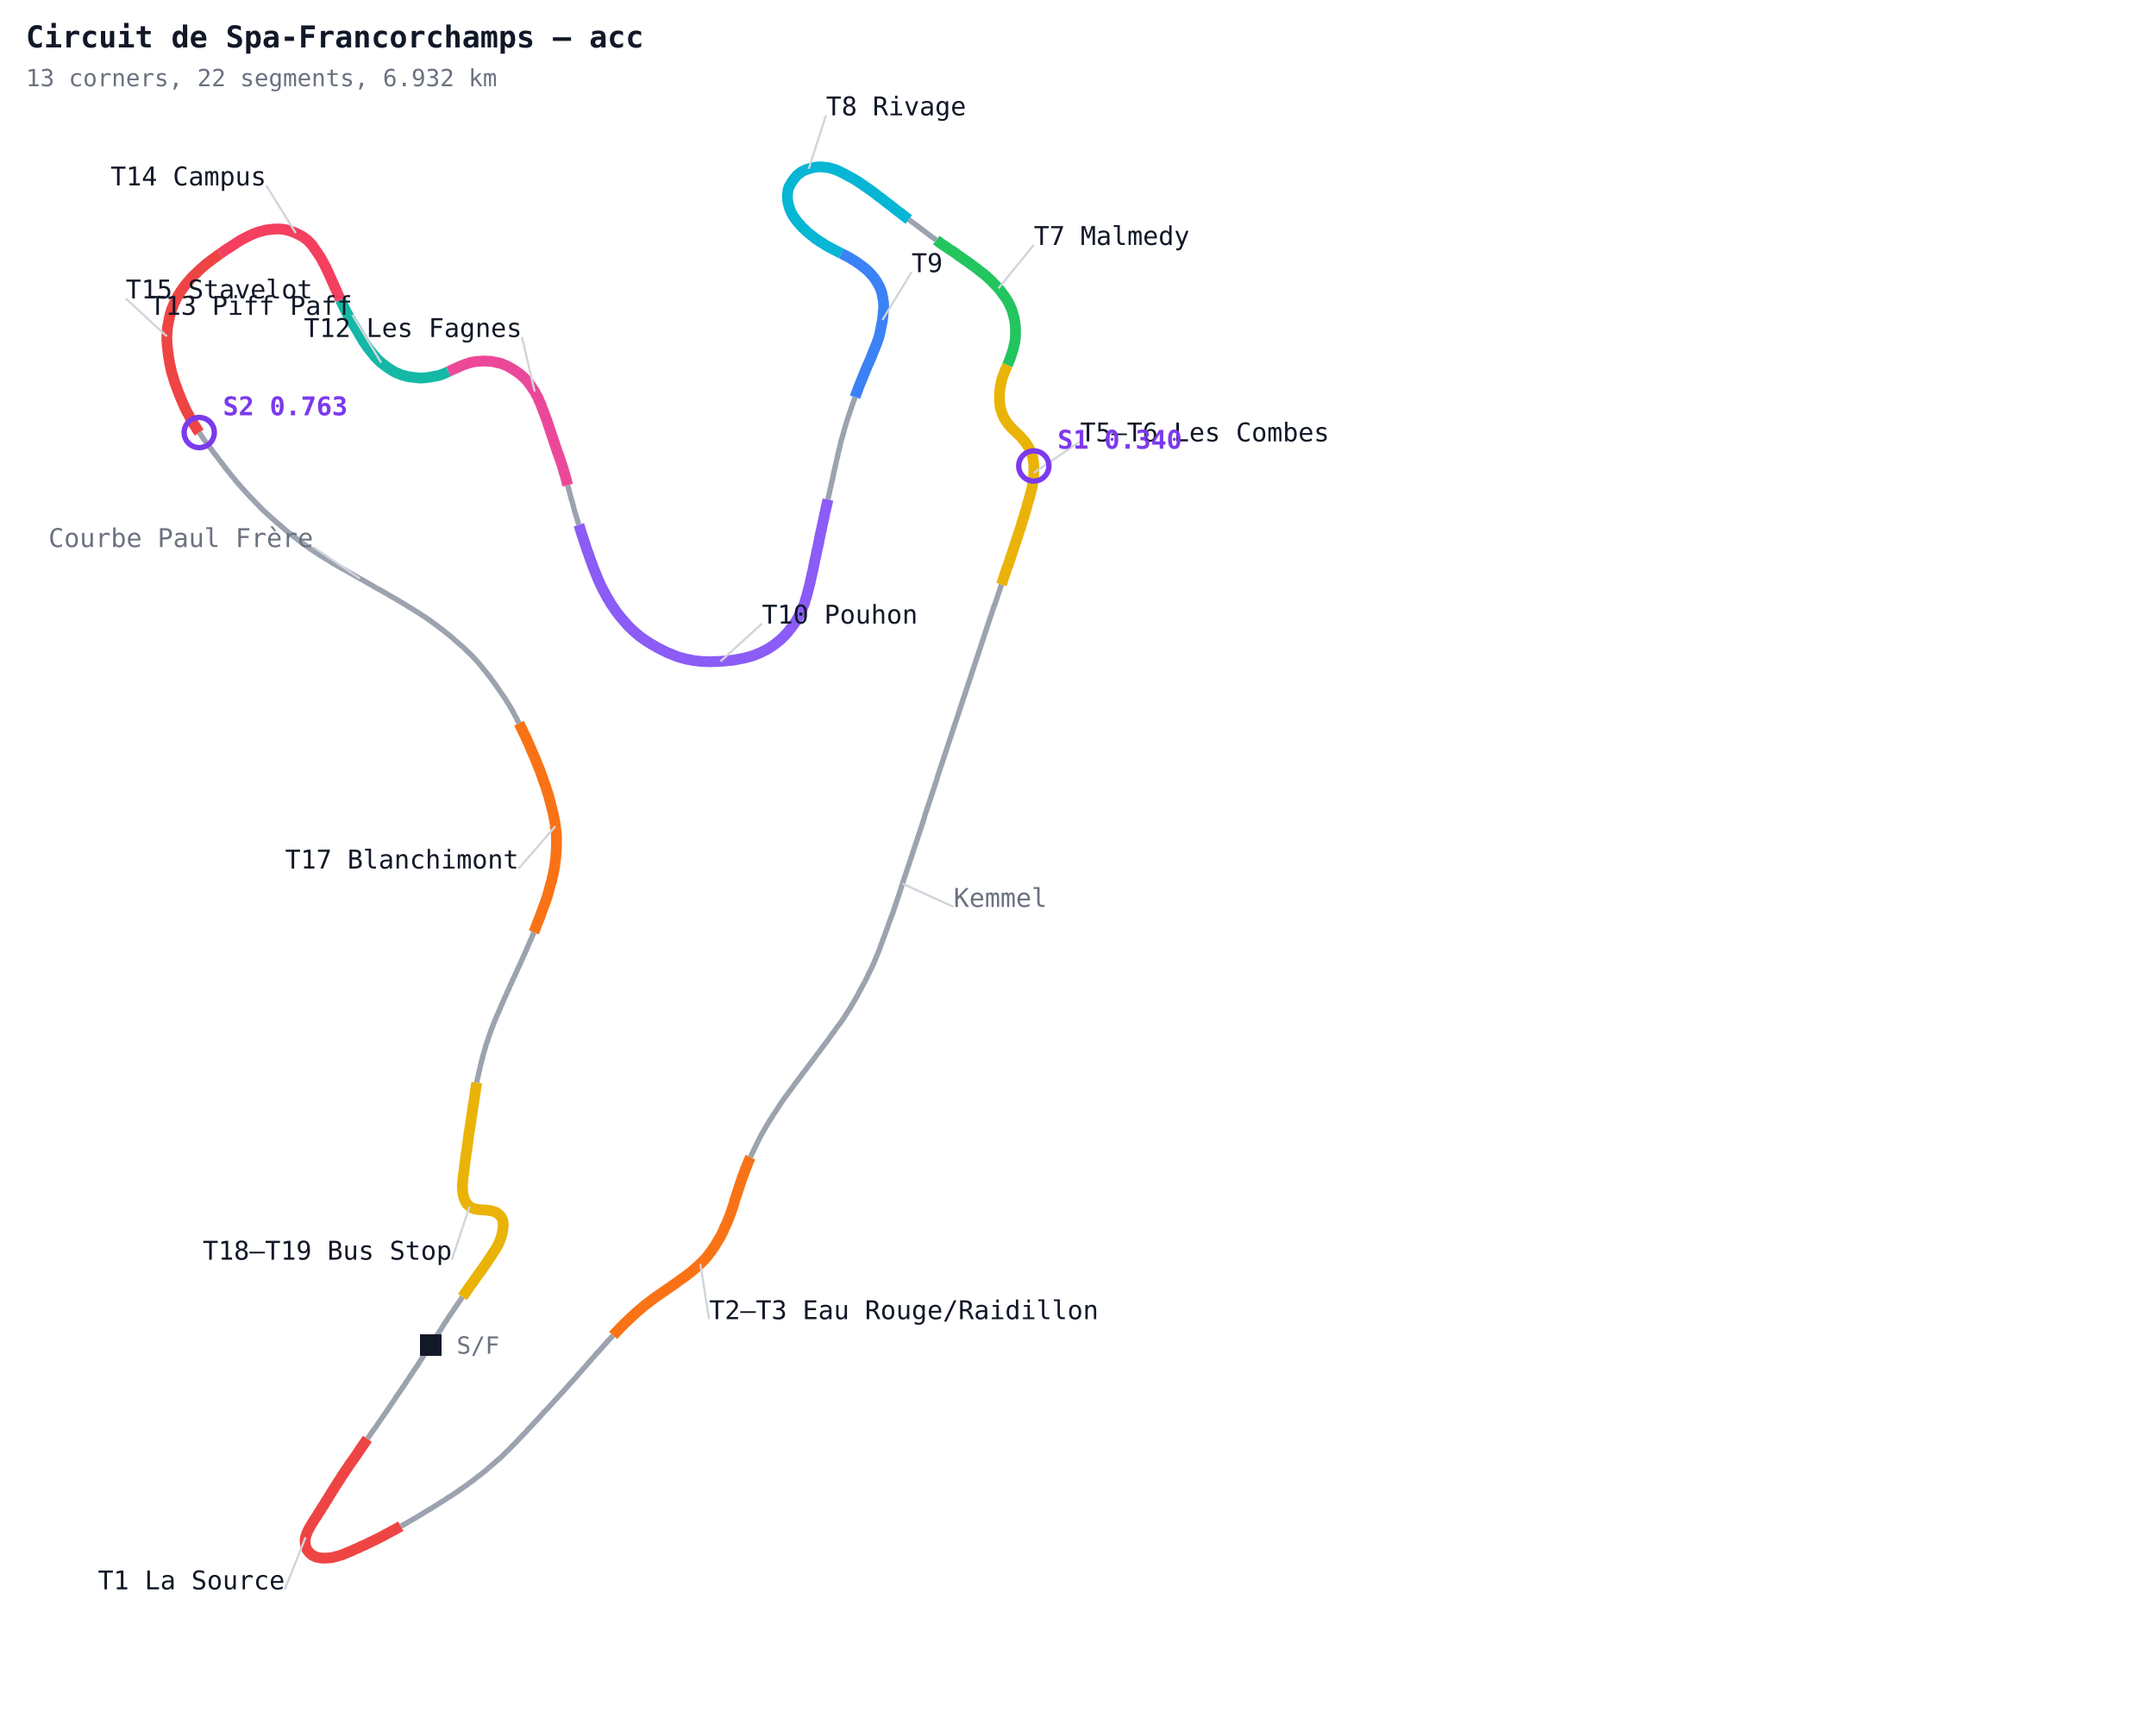
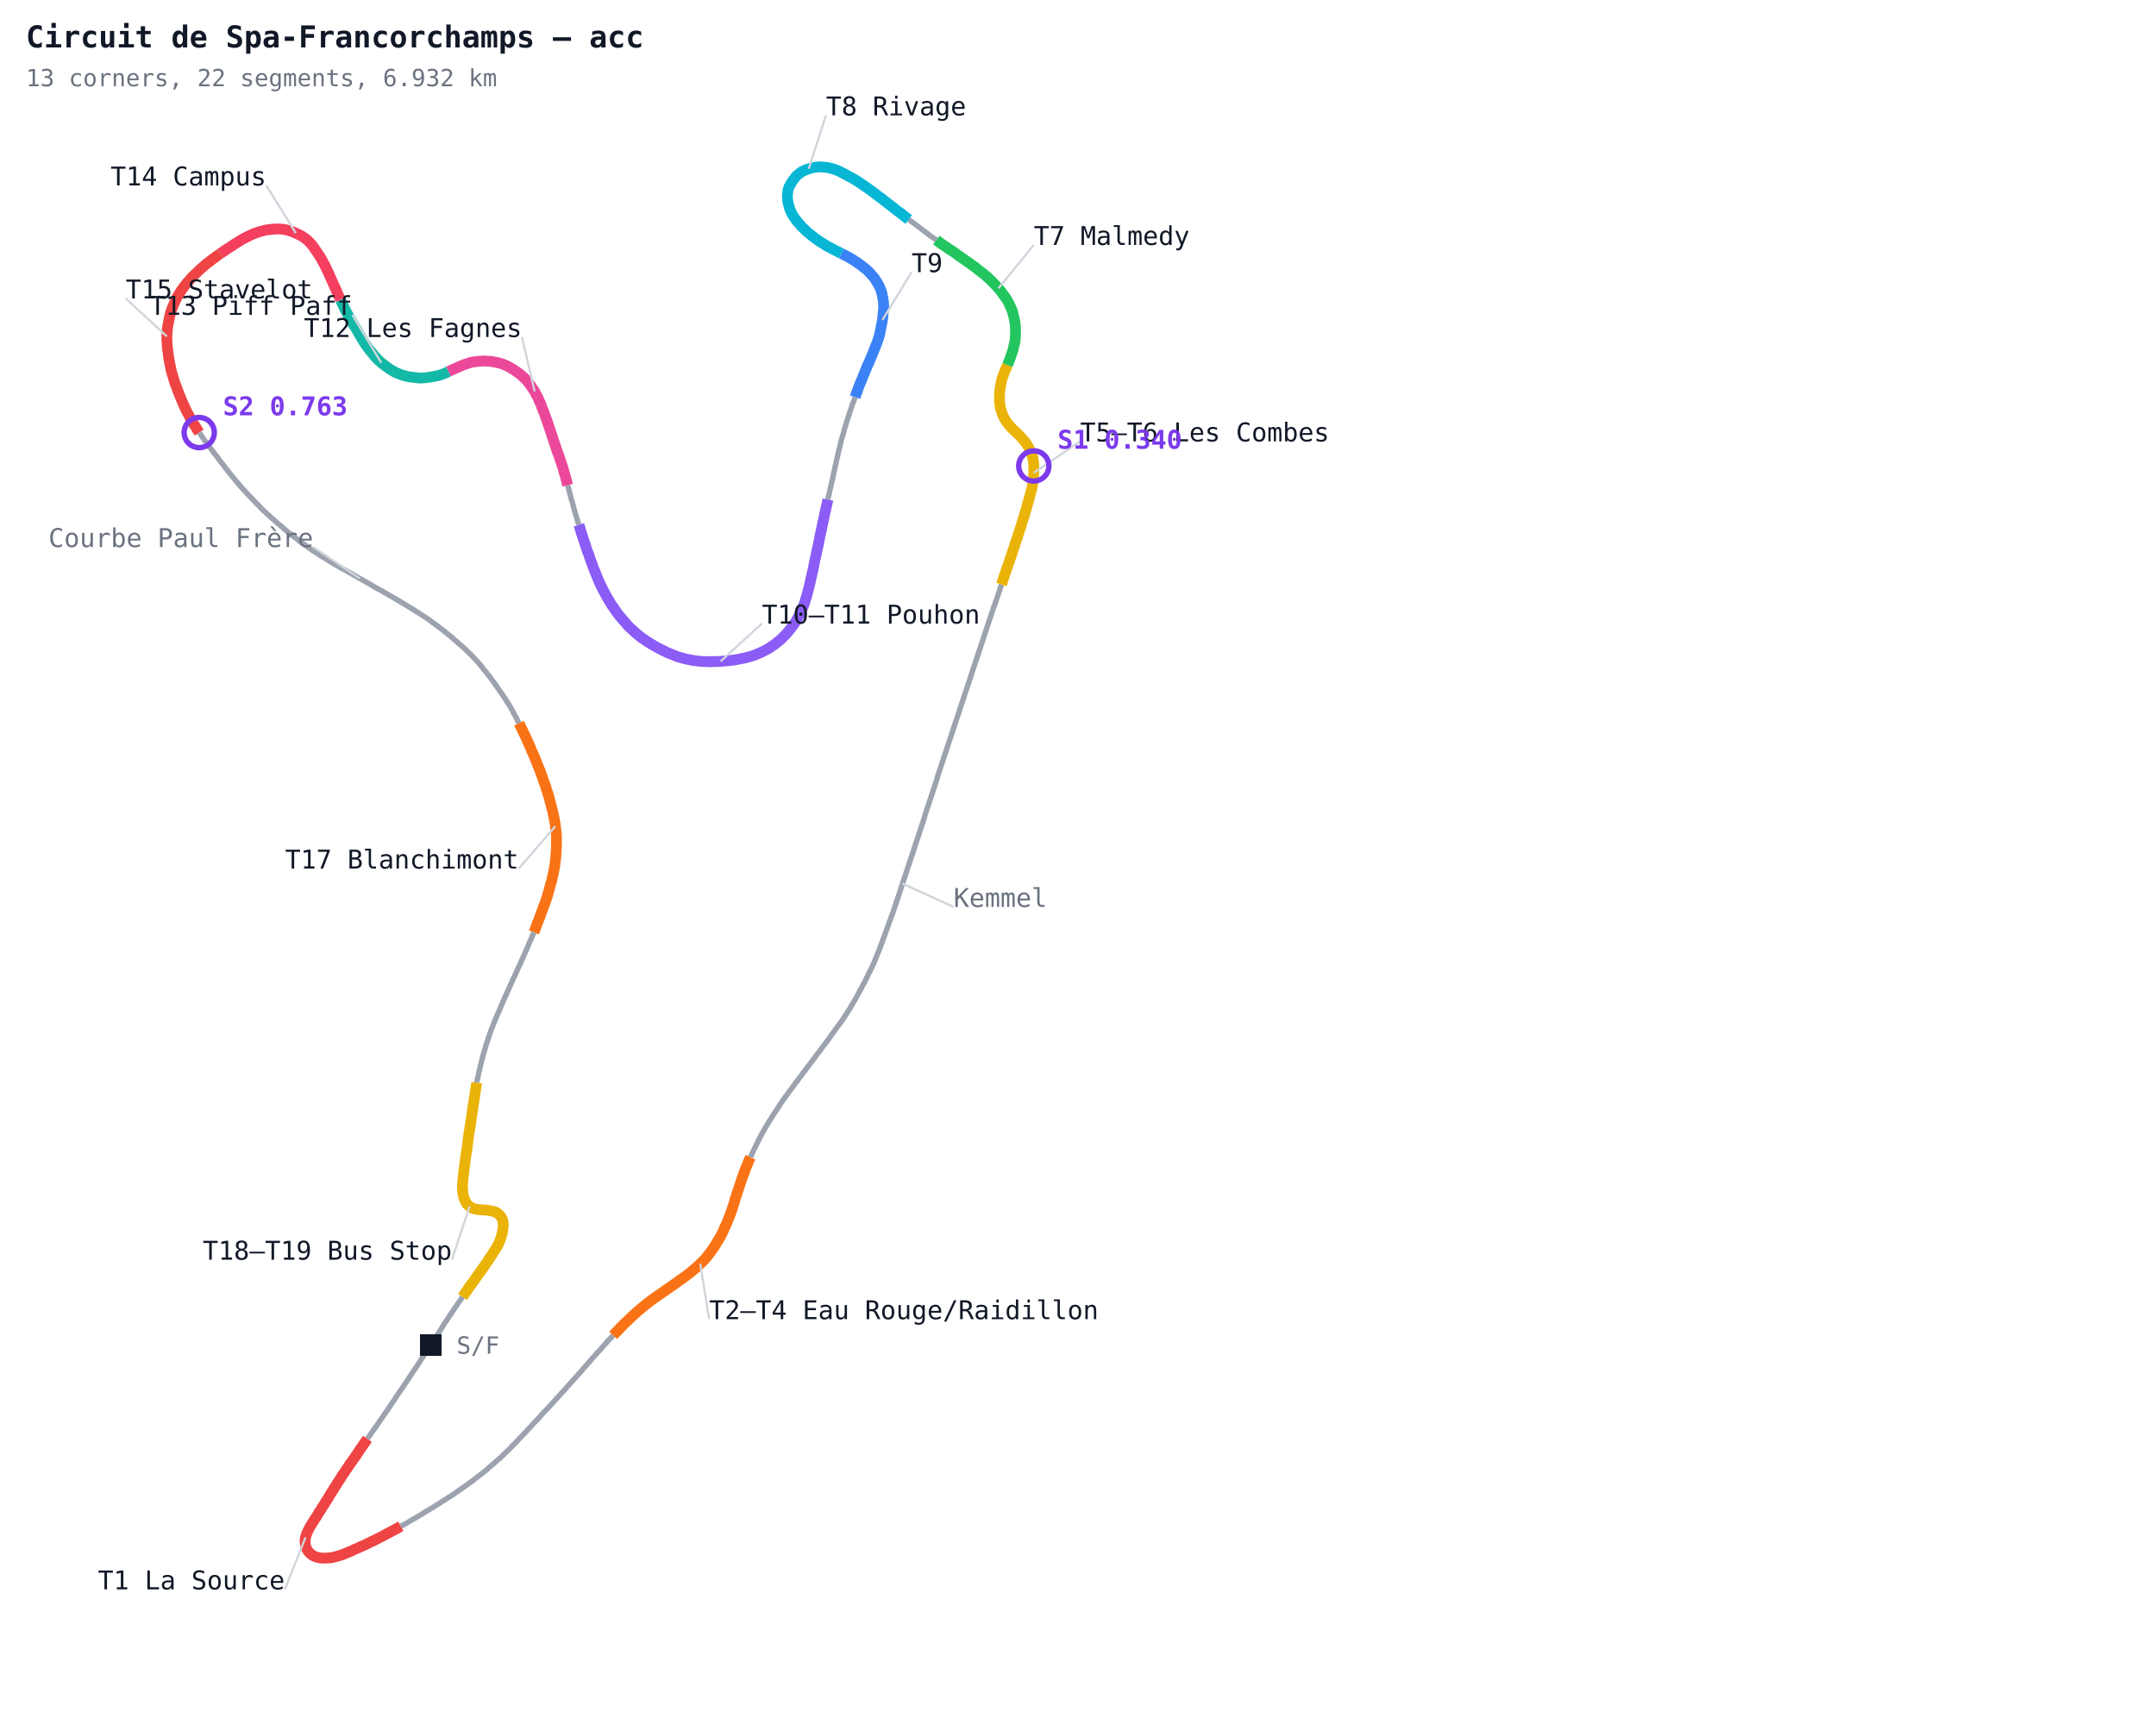
<svg xmlns="http://www.w3.org/2000/svg" width="1000" height="800" viewBox="0 0 1000 800">
  <defs>
    <style>
      .name { font-family: monospace; font-size: 12px; }
      .sector { font-family: monospace; font-size: 12px; fill: #7c3aed; font-weight: bold; }
      .title { font-family: monospace; font-size: 14px; fill: #111827; font-weight: bold; }
      .sub { font-family: monospace; font-size: 11px; fill: #6b7280; }
    </style>
  </defs>
  <rect width="1000" height="800" fill="#ffffff" />
  <polyline fill="none" stroke="#9ca3af" stroke-width="2.5" points="199.8,623.8 198.9,625.1 198.0,626.4 197.1,627.8 196.3,629.1 195.4,630.4 194.5,631.8 193.7,633.1 192.8,634.4 191.9,635.7 191.0,637.1 190.1,638.4 189.3,639.7 188.4,641.0 187.5,642.4 186.6,643.7 185.7,645.0 184.8,646.3 183.9,647.6 183.1,648.9 182.2,650.2 181.3,651.5 180.4,652.9 179.5,654.2 178.6,655.5 177.7,656.8 176.8,658.1 175.9,659.4 175.0,660.7 174.1,662.1 173.1,663.4 172.2,664.7 171.3,666.0 170.4,667.3" />
  <polyline fill="none" stroke="#ef4444" stroke-width="5" points="170.4,667.3 169.5,668.6 168.6,669.9 167.7,671.2 166.8,672.5 165.9,673.9 165.0,675.2 164.1,676.5 163.2,677.8 162.2,679.1 161.4,680.4 160.4,681.8 159.6,683.1 158.7,684.3 157.9,685.7 157.0,687.0 156.2,688.3 155.3,689.7 154.5,691.0 153.6,692.4 152.8,693.7 152.0,695.1 151.1,696.4 150.3,697.8 149.4,699.1 148.6,700.5 147.7,701.8 146.9,703.2 146.0,704.5 145.2,705.8 144.3,707.2 143.5,708.6 142.8,710.0 142.2,711.4 141.7,713.0 141.5,714.5 141.6,716.1 141.9,717.7 142.7,719.1 143.7,720.3 144.9,721.3 146.4,722.0 147.9,722.4 149.5,722.6 151.1,722.6 152.6,722.5 154.2,722.3 155.8,721.9 157.3,721.5 158.8,721.0 160.3,720.4 161.7,719.8 163.2,719.2 164.6,718.5 166.1,717.9 167.5,717.2 169.0,716.6 170.4,715.9 171.8,715.2 173.3,714.5 174.7,713.8 176.1,713.1 177.5,712.4 178.9,711.6 180.3,710.9 181.7,710.1 183.1,709.4 184.5,708.6 185.9,707.8" />
  <polyline fill="none" stroke="#9ca3af" stroke-width="2.5" points="185.9,707.8 187.3,707.1 188.7,706.3 190.0,705.5 191.4,704.7 192.8,703.9 194.1,703.1 195.5,702.3 196.9,701.4 198.2,700.6 199.6,699.8 200.9,699.0 202.3,698.1 203.6,697.3 205.0,696.4 206.3,695.6 207.6,694.7 209.0,693.9 210.3,693.0 211.6,692.1 212.9,691.2 214.2,690.3 215.5,689.4 216.8,688.5 218.1,687.5 219.4,686.6 220.6,685.6 221.9,684.6 223.1,683.7 224.4,682.7 225.6,681.7 226.8,680.6 228.0,679.6 229.2,678.6 230.4,677.5 231.6,676.5 232.7,675.5 233.9,674.3 235.0,673.2 236.2,672.1 237.2,671.0 238.4,669.8 239.5,668.7 240.6,667.5 241.7,666.4 242.8,665.2 243.9,664.1 244.9,662.9 246.0,661.8 247.1,660.6 248.2,659.4 249.3,658.3 250.4,657.1 251.4,655.9 252.5,654.7 253.6,653.6 254.7,652.4 255.8,651.2 256.8,650.1 257.9,648.9 259.0,647.7 260.0,646.6 261.1,645.4 262.2,644.2 263.2,643.0 264.3,641.8 265.3,640.7 266.4,639.5 267.5,638.3 268.5,637.1 269.6,635.9 270.6,634.7 271.7,633.5 272.7,632.3 273.8,631.1 274.8,629.9 275.9,628.7 276.9,627.5 278.0,626.4 279.0,625.2 280.1,624.0 281.2,622.8 282.2,621.6 283.3,620.5 284.4,619.3" />
  <polyline fill="none" stroke="#f97316" stroke-width="5" points="284.4,619.3 285.5,618.1 286.6,617.0 287.7,615.8 288.8,614.7 289.9,613.6 291.1,612.5 292.2,611.4 293.4,610.3 294.5,609.3 295.7,608.2 296.9,607.2 298.2,606.1 299.4,605.1 300.6,604.2 301.9,603.2 303.2,602.2 304.5,601.3 305.8,600.4 307.1,599.5 308.4,598.6 309.7,597.7 311.0,596.8 312.3,595.9 313.6,595.0 314.9,594.0 316.2,593.1 317.5,592.2 318.7,591.3 320.0,590.3 321.2,589.3 322.4,588.3 323.6,587.2 324.8,586.1 325.9,585.0 327.0,583.9 328.0,582.7 329.0,581.4 329.9,580.2 330.8,578.9 331.7,577.6 332.5,576.2 333.3,574.9 334.1,573.6 334.8,572.2 335.5,570.8 336.1,569.3 336.8,567.9 337.4,566.5 338.0,565.0 338.6,563.5 339.1,562.1 339.6,560.6 340.1,559.1 340.6,557.6 341.0,556.0 341.5,554.5 342.0,553.0 342.5,551.5 343.0,550.0 343.5,548.5 344.0,547.0 344.5,545.5 345.1,544.0 345.6,542.5 346.2,541.1 346.8,539.6 347.4,538.1 348.1,536.7" />
  <polyline fill="none" stroke="#9ca3af" stroke-width="2.5" points="348.1,536.7 348.7,535.3 349.4,533.8 350.1,532.4 350.8,530.9 351.5,529.5 352.2,528.1 352.9,526.7 353.7,525.3 354.5,523.9 355.3,522.5 356.1,521.2 356.9,519.8 357.8,518.5 358.6,517.1 359.5,515.8 360.4,514.5 361.2,513.2 362.1,511.8 363.0,510.5 363.9,509.2 364.9,507.9 365.8,506.6 366.7,505.4 367.7,504.1 368.6,502.8 369.6,501.5 370.5,500.3 371.5,499.0 372.4,497.7 373.4,496.5 374.3,495.2 375.3,493.9 376.3,492.6 377.2,491.4 378.2,490.1 379.1,488.8 380.1,487.6 381.0,486.3 382.0,485.0 382.9,483.8 383.9,482.5 384.8,481.2 385.7,479.9 386.7,478.6 387.6,477.3 388.5,476.0 389.5,474.8 390.4,473.5 391.3,472.2 392.2,470.8 393.0,469.5 393.9,468.2 394.7,466.8 395.5,465.4 396.3,464.1 397.1,462.7 397.9,461.3 398.6,459.9 399.4,458.5 400.1,457.1 400.9,455.7 401.6,454.3 402.3,452.9 403.0,451.4 403.7,450.0 404.4,448.6 405.1,447.1 405.7,445.7 406.3,444.2 406.9,442.7 407.5,441.3 408.1,439.8 408.6,438.3 409.2,436.8 409.7,435.3 410.3,433.8 410.8,432.3 411.4,430.8 411.9,429.3 412.4,427.8 413.0,426.3 413.5,424.9 414.1,423.4 414.6,421.9 415.1,420.4 415.6,418.9 416.1,417.4 416.6,415.9 417.1,414.4 417.6,412.9 418.1,411.3 418.6,409.8 419.1,408.3 419.6,406.8 420.1,405.3 420.6,403.8 421.1,402.3 421.6,400.8 422.1,399.3 422.6,397.8 423.1,396.3 423.6,394.8 424.1,393.2 424.6,391.7 425.1,390.2 425.6,388.7 426.1,387.2 426.6,385.7 427.1,384.2 427.6,382.7 428.1,381.2 428.6,379.6 429.0,378.1 429.5,376.6 430.0,375.1 430.5,373.6 431.0,372.1 431.5,370.6 432.0,369.1 432.5,367.6 433.0,366.1 433.5,364.5 434.0,363.1 434.5,361.5 434.9,360.0 435.4,358.5 435.9,357.0 436.4,355.5 436.9,354.0 437.4,352.5 437.9,351.0 438.4,349.5 438.9,348.0 439.4,346.5 439.9,344.9 440.4,343.4 440.9,342.0 441.4,340.4 441.9,338.9 442.4,337.4 442.9,335.9 443.4,334.4 443.9,332.9 444.4,331.4 444.9,329.9 445.4,328.3 445.9,326.8 446.4,325.3 446.9,323.8 447.4,322.3 447.9,320.8 448.4,319.3 448.9,317.8 449.4,316.3 449.9,314.8 450.4,313.3 450.9,311.7 451.4,310.2 451.9,308.7 452.4,307.2 452.9,305.7 453.4,304.2 453.9,302.7 454.4,301.2 454.9,299.7 455.4,298.2 455.9,296.7 456.4,295.1 456.9,293.6 457.4,292.1 457.9,290.6 458.4,289.1 458.9,287.6 459.4,286.1 459.9,284.6 460.4,283.1 460.9,281.6 461.5,280.1 462.0,278.6 462.5,277.1 463.0,275.6 463.5,274.1 464.0,272.6 464.5,271.1" />
  <polyline fill="none" stroke="#eab308" stroke-width="5" points="464.5,271.1 465.0,269.6 465.5,268.0 466.0,266.5 466.5,265.1 467.0,263.5 467.6,262.0 468.1,260.5 468.6,259.0 469.1,257.5 469.6,256.0 470.1,254.5 470.6,253.0 471.1,251.5 471.6,250.0 472.1,248.5 472.6,246.9 473.1,245.4 473.6,244.0 474.0,242.4 474.5,240.9 475.0,239.4 475.4,237.9 475.9,236.4 476.3,234.8 476.7,233.3 477.2,231.8 477.6,230.3 478.0,228.7 478.4,227.2 478.8,225.6 479.0,224.1 479.2,222.5 479.4,220.9 479.5,219.3 479.5,217.7 479.5,216.1 479.4,214.6 479.2,213.0 478.8,211.4 478.3,209.9 477.6,208.5 476.9,207.1 476.0,205.7 475.1,204.5 474.0,203.3 473.0,202.1 471.8,201.0 470.7,199.9 469.5,198.8 468.4,197.6 467.4,196.4 466.5,195.1 465.7,193.8 465.0,192.3 464.5,190.8 464.0,189.3 463.8,187.7 463.6,186.2 463.6,184.6 463.6,183.0 463.7,181.4 463.9,179.8 464.2,178.2 464.5,176.7 464.9,175.2 465.5,173.6 466.0,172.2 466.7,170.7 467.3,169.3" />
  <polyline fill="none" stroke="#22c55e" stroke-width="5" points="467.3,169.3 467.9,167.8 468.5,166.3 469.0,164.8 469.5,163.3 470.0,161.8 470.3,160.2 470.7,158.7 470.9,157.1 471.0,155.5 471.0,153.9 471.0,152.3 470.9,150.7 470.7,149.1 470.4,147.6 470.0,146.1 469.6,144.5 469.0,143.0 468.4,141.6 467.7,140.2 466.9,138.8 466.0,137.5 465.0,136.2 464.1,134.9 463.1,133.7 462.0,132.5 460.9,131.4 459.8,130.2 458.6,129.1 457.5,128.1 456.2,127.0 455.0,126.1 453.7,125.1 452.5,124.1 451.2,123.2 449.9,122.2 448.6,121.3 447.3,120.4 446.0,119.5 444.7,118.6 443.4,117.6 442.1,116.7 440.8,115.9 439.5,115.0 438.2,114.1 436.8,113.2 435.6,112.3 434.3,111.3" />
  <polyline fill="none" stroke="#9ca3af" stroke-width="2.5" points="434.3,111.3 433.0,110.4 431.7,109.5 430.4,108.5 429.2,107.6 427.9,106.6 426.6,105.6 425.4,104.7 424.1,103.7 422.8,102.8 421.5,101.8" />
  <polyline fill="none" stroke="#06b6d4" stroke-width="5" points="421.5,101.8 420.3,100.9 419.0,99.9 417.8,98.9 416.5,98.0 415.2,97.0 414.0,96.0 412.7,95.0 411.5,94.1 410.2,93.1 409.0,92.1 407.7,91.2 406.4,90.2 405.1,89.2 403.9,88.3 402.6,87.4 401.3,86.5 400.0,85.6 398.7,84.7 397.3,83.8 396.0,83.0 394.6,82.2 393.2,81.5 391.8,80.7 390.4,80.0 389.0,79.3 387.5,78.7 386.0,78.2 384.4,77.8 382.9,77.6 381.3,77.4 379.7,77.4 378.1,77.6 376.6,77.8 375.1,78.3 373.6,78.8 372.1,79.5 370.8,80.4 369.6,81.4 368.6,82.6 367.6,83.9 366.8,85.2 366.0,86.6 365.5,88.1 365.3,89.7 365.2,91.3 365.3,92.8 365.6,94.4 366.0,95.9 366.5,97.4 367.2,98.9 368.0,100.3 368.9,101.6 369.8,102.8 370.9,104.0 371.9,105.2 373.1,106.3 374.2,107.4 375.4,108.4 376.7,109.4 377.9,110.4 379.2,111.3 380.5,112.2 381.9,113.0 383.2,113.9 384.6,114.6 386.0,115.4 387.4,116.1 388.8,116.8 390.3,117.6" />
  <polyline fill="none" stroke="#3b82f6" stroke-width="5" points="390.3,117.6 391.7,118.3 393.1,119.0 394.5,119.8 395.8,120.6 397.2,121.5 398.5,122.4 399.7,123.3 401.0,124.3 402.2,125.3 403.3,126.4 404.4,127.6 405.4,128.8 406.3,130.1 407.1,131.4 407.9,132.9 408.5,134.3 409.0,135.8 409.3,137.4 409.6,138.9 409.8,140.5 409.9,142.1 409.8,143.7 409.6,145.2 409.5,146.8 409.3,148.4 409.0,150.0 408.7,151.5 408.4,153.1 408.1,154.6 407.7,156.2 407.2,157.7 406.7,159.1 406.1,160.6 405.5,162.1 404.9,163.6 404.3,165.1 403.7,166.5 403.1,168.0 402.4,169.4 401.8,170.9 401.2,172.4 400.6,173.8 400.0,175.3 399.4,176.8 398.8,178.2 398.2,179.7 397.7,181.2 397.1,182.7 396.6,184.2" />
  <polyline fill="none" stroke="#9ca3af" stroke-width="2.5" points="396.6,184.2 396.1,185.7 395.5,187.2 395.0,188.7 394.5,190.2 394.0,191.7 393.5,193.2 393.0,194.7 392.5,196.2 392.1,197.7 391.6,199.2 391.2,200.8 390.8,202.3 390.3,203.8 389.9,205.4 389.6,206.9 389.2,208.4 388.8,210.0 388.5,211.5 388.1,213.1 387.8,214.6 387.4,216.2 387.1,217.7 386.7,219.3 386.4,220.8 386.1,222.4 385.7,223.9 385.4,225.5 385.0,227.0 384.7,228.6 384.3,230.1 384.0,231.7" />
  <polyline fill="none" stroke="#8b5cf6" stroke-width="5" points="384.0,231.7 383.7,233.2 383.3,234.8 383.0,236.3 382.6,237.9 382.3,239.4 382.0,241.0 381.6,242.5 381.3,244.1 381.0,245.6 380.6,247.2 380.3,248.7 380.0,250.3 379.7,251.8 379.4,253.4 379.0,254.9 378.7,256.5 378.4,258.0 378.0,259.6 377.7,261.1 377.4,262.7 377.1,264.2 376.7,265.8 376.4,267.3 376.0,268.9 375.7,270.4 375.3,272.0 374.9,273.5 374.5,275.1 374.1,276.6 373.6,278.1 373.2,279.6 372.6,281.1 372.0,282.6 371.4,284.0 370.7,285.4 369.9,286.8 369.1,288.2 368.2,289.5 367.3,290.8 366.3,292.0 365.3,293.3 364.2,294.5 363.1,295.6 362.0,296.7 360.7,297.7 359.5,298.7 358.2,299.6 356.9,300.5 355.5,301.3 354.1,302.0 352.7,302.7 351.2,303.3 349.8,303.9 348.2,304.4 346.7,304.8 345.2,305.2 343.6,305.5 342.1,305.8 340.5,306.1 338.9,306.3 337.4,306.4 335.8,306.6 334.2,306.7 332.6,306.8 331.0,306.8 329.4,306.9 327.8,306.8 326.3,306.8 324.7,306.7 323.1,306.5 321.5,306.3 320.0,306.0 318.4,305.7 316.9,305.3 315.4,304.9 313.8,304.4 312.4,303.8 310.9,303.2 309.4,302.6 308.0,301.9 306.6,301.2 305.2,300.5 303.8,299.7 302.4,298.9 301.1,298.1 299.7,297.2 298.4,296.3 297.1,295.4 295.9,294.4 294.7,293.4 293.5,292.3 292.3,291.2 291.2,290.1 290.2,288.9 289.1,287.7 288.1,286.5 287.1,285.3 286.1,284.0 285.2,282.7 284.3,281.4 283.4,280.1 282.6,278.7 281.8,277.4 281.0,276.0 280.3,274.6 279.5,273.2 278.8,271.7 278.1,270.3 277.5,268.9 276.9,267.4 276.3,265.9 275.7,264.5 275.1,263.0 274.6,261.5 274.0,260.0 273.5,258.5 273.0,257.0 272.4,255.5 271.9,254.0 271.4,252.4 270.9,250.9 270.4,249.4 269.9,247.9 269.4,246.4 269.0,244.9 268.5,243.4" />
  <polyline fill="none" stroke="#9ca3af" stroke-width="2.5" points="268.5,243.4 268.0,241.9 267.5,240.3 267.1,238.8 266.6,237.3 266.2,235.8 265.8,234.2 265.4,232.7 264.9,231.2 264.5,229.6 264.1,228.1 263.7,226.5 263.3,225.0" />
  <polyline fill="none" stroke="#ec4899" stroke-width="5" points="263.3,225.0 262.9,223.5 262.5,221.9 262.1,220.4 261.6,218.9 261.2,217.3 260.7,215.8 260.2,214.3 259.7,212.8 259.2,211.3 258.6,209.8 258.1,208.3 257.6,206.8 257.1,205.3 256.6,203.8 256.1,202.3 255.6,200.8 255.1,199.3 254.6,197.8 254.1,196.3 253.6,194.8 253.0,193.3 252.5,191.8 251.9,190.3 251.3,188.8 250.8,187.3 250.1,185.9 249.5,184.4 248.7,183.0 248.0,181.6 247.1,180.3 246.2,178.9 245.3,177.7 244.3,176.4 243.2,175.3 242.0,174.2 240.8,173.2 239.5,172.3 238.2,171.4 236.8,170.6 235.4,169.8 234.0,169.2 232.5,168.6 230.9,168.2 229.4,167.9 227.8,167.6 226.2,167.5 224.6,167.4 223.0,167.5 221.5,167.6 219.9,167.8 218.3,168.1 216.8,168.6 215.3,169.1 213.8,169.7 212.4,170.3 210.9,171.0 209.5,171.6 208.0,172.3" />
  <polyline fill="none" stroke="#14b8a6" stroke-width="5" points="208.0,172.3 206.6,173.0 205.1,173.6 203.6,174.1 202.1,174.4 200.5,174.7 198.9,175.0 197.3,175.2 195.7,175.3 194.2,175.3 192.6,175.1 191.0,174.9 189.4,174.7 187.9,174.3 186.4,173.9 184.9,173.3 183.4,172.7 182.0,171.9 180.7,171.1 179.4,170.2 178.1,169.2 176.8,168.2 175.7,167.2 174.5,166.0 173.5,164.9 172.5,163.6 171.5,162.4 170.5,161.1 169.6,159.8 168.7,158.5 167.9,157.1 167.1,155.8 166.3,154.4 165.5,153.0 164.7,151.7 163.8,150.3 163.0,148.9 162.2,147.6 161.5,146.2 160.7,144.8 160.0,143.4 159.3,142.0 158.6,140.5 157.9,139.1" />
  <polyline fill="none" stroke="#f43f5e" stroke-width="5" points="157.9,139.1 157.3,137.6 156.6,136.2 156.0,134.7 155.3,133.2 154.7,131.8 154.0,130.3 153.4,128.9 152.7,127.4 152.1,126.0 151.4,124.6 150.7,123.1 149.9,121.7 149.2,120.3 148.4,119.0 147.5,117.6 146.6,116.3 145.7,115.0 144.8,113.7 143.7,112.5 142.6,111.4 141.3,110.4 140.0,109.5 138.6,108.8 137.2,108.1 135.7,107.5 134.2,107.0 132.7,106.6 131.1,106.3 129.5,106.2 128.0,106.2 126.4,106.3 124.8,106.5 123.2,106.7 121.7,107.1 120.2,107.5 118.7,108.0 117.2,108.6 115.7,109.3 114.3,110.0 112.9,110.7 111.5,111.5 110.2,112.3 108.8,113.2 107.5,114.1 106.2,114.9 104.8,115.8 103.5,116.7 102.2,117.6" />
  <polyline fill="none" stroke="#ef4444" stroke-width="5" points="102.2,117.6 100.9,118.5 99.6,119.5 98.3,120.4 97.1,121.4 95.8,122.3 94.6,123.4 93.4,124.4 92.2,125.5 91.1,126.6 89.9,127.7 88.8,128.8 87.8,130.0 86.7,131.2 85.7,132.5 84.8,133.7 83.9,135.0 83.0,136.4 82.2,137.7 81.5,139.1 80.8,140.6 80.2,142.1 79.6,143.5 79.1,145.1 78.7,146.6 78.4,148.2 78.1,149.7 77.8,151.3 77.6,152.8 77.5,154.4 77.4,156.0 77.4,157.6 77.5,159.2 77.6,160.8 77.8,162.4 78.0,163.9 78.2,165.5 78.5,167.1 78.7,168.6 79.1,170.2 79.4,171.8 79.8,173.3 80.3,174.8 80.7,176.3 81.2,177.8 81.8,179.3 82.3,180.8 82.9,182.3 83.5,183.8 84.1,185.3 84.7,186.7 85.4,188.2 86.0,189.6 86.7,191.0 87.5,192.4 88.2,193.8 89.0,195.2 89.8,196.6 90.7,197.9 91.5,199.3 92.4,200.6" />
  <polyline fill="none" stroke="#9ca3af" stroke-width="2.5" points="92.4,200.6 93.3,201.9 94.2,203.2 95.1,204.5 96.1,205.8 97.0,207.1 98.0,208.3 98.9,209.6 99.9,210.9 100.9,212.1 101.8,213.4 102.8,214.7 103.8,215.9 104.7,217.2 105.7,218.4 106.7,219.7 107.7,220.9 108.7,222.1 109.7,223.4 110.8,224.6 111.8,225.8 112.9,227.0 113.9,228.1 115.0,229.3 116.1,230.5 117.2,231.6 118.3,232.8 119.4,233.9 120.5,235.0 121.6,236.2 122.8,237.3 123.9,238.3 125.1,239.4 126.3,240.5 127.5,241.5 128.7,242.6 129.9,243.6 131.1,244.6 132.3,245.7 133.5,246.7 134.8,247.7 136.0,248.7 137.3,249.6 138.5,250.6 139.8,251.6 141.1,252.5 142.4,253.4 143.7,254.4 145.0,255.3 146.3,256.1 147.6,257.0 149.0,257.9 150.3,258.7 151.7,259.5 153.0,260.3 154.4,261.2 155.8,262.0 157.2,262.8 158.5,263.6 159.9,264.3 161.3,265.1 162.7,265.9 164.1,266.7 165.5,267.5 166.9,268.3 168.2,269.0 169.6,269.8 171.0,270.6 172.4,271.4 173.7,272.2 175.1,273.0 176.5,273.7 177.9,274.5 179.3,275.3 180.6,276.1 182.0,276.9 183.4,277.7 184.8,278.5 186.1,279.3 187.5,280.1 188.9,281.0 190.2,281.8 191.6,282.6 192.9,283.5 194.3,284.3 195.6,285.2 196.9,286.0 198.2,286.9 199.5,287.8 200.8,288.8 202.1,289.7 203.4,290.7 204.6,291.6 205.9,292.6 207.1,293.6 208.4,294.6 209.6,295.6 210.8,296.7 212.0,297.7 213.2,298.8 214.4,299.8 215.6,300.9 216.7,302.0 217.9,303.1 219.0,304.2 220.1,305.4 221.1,306.5 222.2,307.7 223.2,308.9 224.2,310.2 225.2,311.4 226.2,312.7 227.2,313.9 228.1,315.2 229.1,316.5 230.0,317.8 230.9,319.1 231.8,320.4 232.7,321.7 233.6,323.0 234.5,324.3 235.3,325.7 236.2,327.0 237.0,328.4 237.8,329.8 238.5,331.2 239.3,332.6 240.0,334.0 240.7,335.4" />
  <polyline fill="none" stroke="#f97316" stroke-width="5" points="240.7,335.4 241.4,336.8 242.1,338.2 242.8,339.7 243.5,341.1 244.2,342.6 244.8,344.0 245.5,345.5 246.1,346.9 246.7,348.4 247.4,349.9 248.0,351.3 248.6,352.8 249.2,354.3 249.8,355.8 250.4,357.2 250.9,358.7 251.5,360.2 252.0,361.7 252.5,363.2 253.1,364.7 253.5,366.2 254.0,367.7 254.5,369.2 254.9,370.8 255.3,372.3 255.7,373.8 256.1,375.4 256.5,376.9 256.8,378.5 257.1,380.0 257.4,381.6 257.6,383.2 257.8,384.8 258.0,386.3 258.1,387.9 258.1,389.5 258.1,391.1 258.1,392.7 258.0,394.3 257.9,395.8 257.8,397.4 257.6,399.0 257.4,400.6 257.2,402.2 256.9,403.7 256.6,405.3 256.2,406.9 255.9,408.4 255.4,410.0 255.0,411.5 254.6,413.0 254.2,414.5 253.7,416.1 253.2,417.6 252.7,419.0 252.1,420.5 251.6,422.0 251.0,423.5 250.5,425.0 249.9,426.5 249.3,428.0 248.7,429.5 248.2,431.0 247.6,432.4" />
  <polyline fill="none" stroke="#9ca3af" stroke-width="2.5" points="247.6,432.4 247.0,433.9 246.4,435.4 245.7,436.8 245.1,438.3 244.5,439.7 243.9,441.1 243.2,442.6 242.6,444.0 241.9,445.5 241.3,447.0 240.6,448.4 239.9,449.9 239.3,451.3 238.6,452.8 237.9,454.2 237.3,455.7 236.6,457.1 236.0,458.6 235.3,460.0 234.7,461.5 234.0,462.9 233.4,464.4 232.7,465.9 232.1,467.3 231.5,468.8 230.8,470.3 230.2,471.7 229.6,473.2 229.0,474.7 228.4,476.2 227.8,477.7 227.3,479.1 226.8,480.6 226.3,482.1 225.8,483.6 225.3,485.1 224.9,486.7 224.4,488.2 224.0,489.7 223.6,491.3 223.2,492.8 222.8,494.4 222.5,495.9 222.1,497.4 221.8,499.0 221.4,500.6 221.1,502.1" />
  <polyline fill="none" stroke="#eab308" stroke-width="5" points="221.1,502.1 220.9,503.6 220.6,505.2 220.4,506.7 220.2,508.3 219.9,509.9 219.7,511.5 219.4,513.1 219.2,514.6 219.0,516.2 218.7,517.8 218.5,519.4 218.3,521.0 218.0,522.6 217.8,524.1 217.5,525.7 217.3,527.3 217.1,528.8 216.9,530.4 216.7,531.9 216.5,533.5 216.2,535.1 216.0,536.7 215.8,538.2 215.6,539.8 215.4,541.4 215.2,543.0 215.0,544.6 214.8,546.1 214.7,547.7 214.5,549.3 214.5,550.9 214.6,552.5 214.8,554.0 215.2,555.6 215.8,557.0 216.6,558.4 217.8,559.5 219.1,560.3 220.6,560.8 222.2,561.0 223.8,561.1 225.4,561.2 227.0,561.4 228.5,561.7 230.0,562.2 231.3,563.1 232.4,564.3 233.1,565.7 233.4,567.2 233.4,568.8 233.2,570.4 232.9,572.0 232.5,573.5 232.0,575.0 231.4,576.5 230.7,577.9 229.9,579.3 229.0,580.6 228.2,581.9 227.3,583.2 226.4,584.6 225.5,585.9 224.6,587.2 223.7,588.5 222.8,589.8 221.8,591.1 220.9,592.4 220.0,593.7 219.1,595.0 218.1,596.3 217.2,597.6 216.4,598.8 215.4,600.2 214.5,601.5" />
  <polyline fill="none" stroke="#9ca3af" stroke-width="2.5" points="214.5,601.5 213.6,602.8 212.7,604.1 211.8,605.4 210.9,606.7 210.0,608.1 209.1,609.4 208.2,610.7 207.4,612.0 206.5,613.3 205.6,614.7 204.8,616.0 203.9,617.4 203.1,618.7 202.2,620.0 201.4,621.3 200.5,622.7" />
  <line x1="141.7" y1="713.0" x2="132.1" y2="737.1" stroke="#d1d5db" stroke-width="1" />
  <text x="132.1" y="737.1" text-anchor="end" class="name" fill="#111827">T1 La Source</text>
  <line x1="324.8" y1="586.1" x2="328.9" y2="611.8" stroke="#d1d5db" stroke-width="1" />
-   <text x="328.9" y="611.8" text-anchor="start" class="name" fill="#111827">T2–T3 Eau Rouge/Raidillon</text>
+   <text x="328.9" y="611.8" text-anchor="start" class="name" fill="#111827">T2–T4 Eau Rouge/Raidillon</text>
  <line x1="418.6" y1="409.8" x2="442.3" y2="420.6" stroke="#d1d5db" stroke-width="1" />
  <text x="442.3" y="420.6" text-anchor="start" class="name" fill="#6b7280">Kemmel</text>
  <line x1="479.5" y1="219.3" x2="501.0" y2="204.7" stroke="#d1d5db" stroke-width="1" />
  <text x="501.0" y="204.7" text-anchor="start" class="name" fill="#111827">T5–T6 Les Combes</text>
  <line x1="463.1" y1="133.7" x2="479.5" y2="113.6" stroke="#d1d5db" stroke-width="1" />
  <text x="479.5" y="113.6" text-anchor="start" class="name" fill="#111827">T7 Malmedy</text>
  <line x1="375.1" y1="78.3" x2="383.1" y2="53.5" stroke="#d1d5db" stroke-width="1" />
  <text x="383.1" y="53.5" text-anchor="start" class="name" fill="#111827">T8 Rivage</text>
  <line x1="409.3" y1="148.4" x2="422.8" y2="126.2" stroke="#d1d5db" stroke-width="1" />
  <text x="422.8" y="126.2" text-anchor="start" class="name" fill="#111827">T9</text>
  <line x1="334.2" y1="306.7" x2="353.4" y2="289.2" stroke="#d1d5db" stroke-width="1" />
-   <text x="353.4" y="289.2" text-anchor="start" class="name" fill="#111827">T10 Pouhon</text>
+   <text x="353.4" y="289.2" text-anchor="start" class="name" fill="#111827">T10–T11 Pouhon</text>
  <line x1="248.0" y1="181.6" x2="242.1" y2="156.3" stroke="#d1d5db" stroke-width="1" />
  <text x="242.1" y="156.3" text-anchor="end" class="name" fill="#111827">T12 Les Fagnes</text>
  <line x1="176.8" y1="168.2" x2="163.4" y2="146.0" stroke="#d1d5db" stroke-width="1" />
  <text x="163.4" y="146.0" text-anchor="end" class="name" fill="#111827">T13 Piff Paff</text>
  <line x1="137.2" y1="108.1" x2="123.5" y2="86.0" stroke="#d1d5db" stroke-width="1" />
  <text x="123.5" y="86.0" text-anchor="end" class="name" fill="#111827">T14 Campus</text>
  <line x1="77.4" y1="156.0" x2="58.3" y2="138.4" stroke="#d1d5db" stroke-width="1" />
  <text x="58.3" y="138.4" text-anchor="start" class="name" fill="#111827">T15 Stavelot</text>
  <line x1="166.9" y1="268.3" x2="145.3" y2="253.7" stroke="#d1d5db" stroke-width="1" />
  <text x="145.3" y="253.7" text-anchor="end" class="name" fill="#6b7280">Courbe Paul Frère</text>
  <line x1="257.6" y1="383.2" x2="240.6" y2="402.8" stroke="#d1d5db" stroke-width="1" />
  <text x="240.6" y="402.8" text-anchor="end" class="name" fill="#111827">T17 Blanchimont</text>
  <line x1="217.8" y1="559.5" x2="209.6" y2="584.2" stroke="#d1d5db" stroke-width="1" />
  <text x="209.6" y="584.2" text-anchor="end" class="name" fill="#111827">T18–T19 Bus Stop</text>
  <circle cx="479.5" cy="216.1" r="7" fill="none" stroke="#7c3aed" stroke-width="2.5" />
  <text x="490.5" y="208.1" class="sector">S1 0.340</text>
  <circle cx="92.4" cy="200.6" r="7" fill="none" stroke="#7c3aed" stroke-width="2.5" />
  <text x="103.4" y="192.6" class="sector">S2 0.763</text>
  <rect x="194.8" y="618.8" width="10" height="10" fill="#111827" />
  <text x="211.8" y="627.8" class="sub">S/F</text>
  <text class="title" x="12" y="22">Circuit de Spa-Francorchamps — acc</text>
  <text class="sub" x="12" y="40">13 corners, 22 segments, 6.932 km</text>
</svg>
